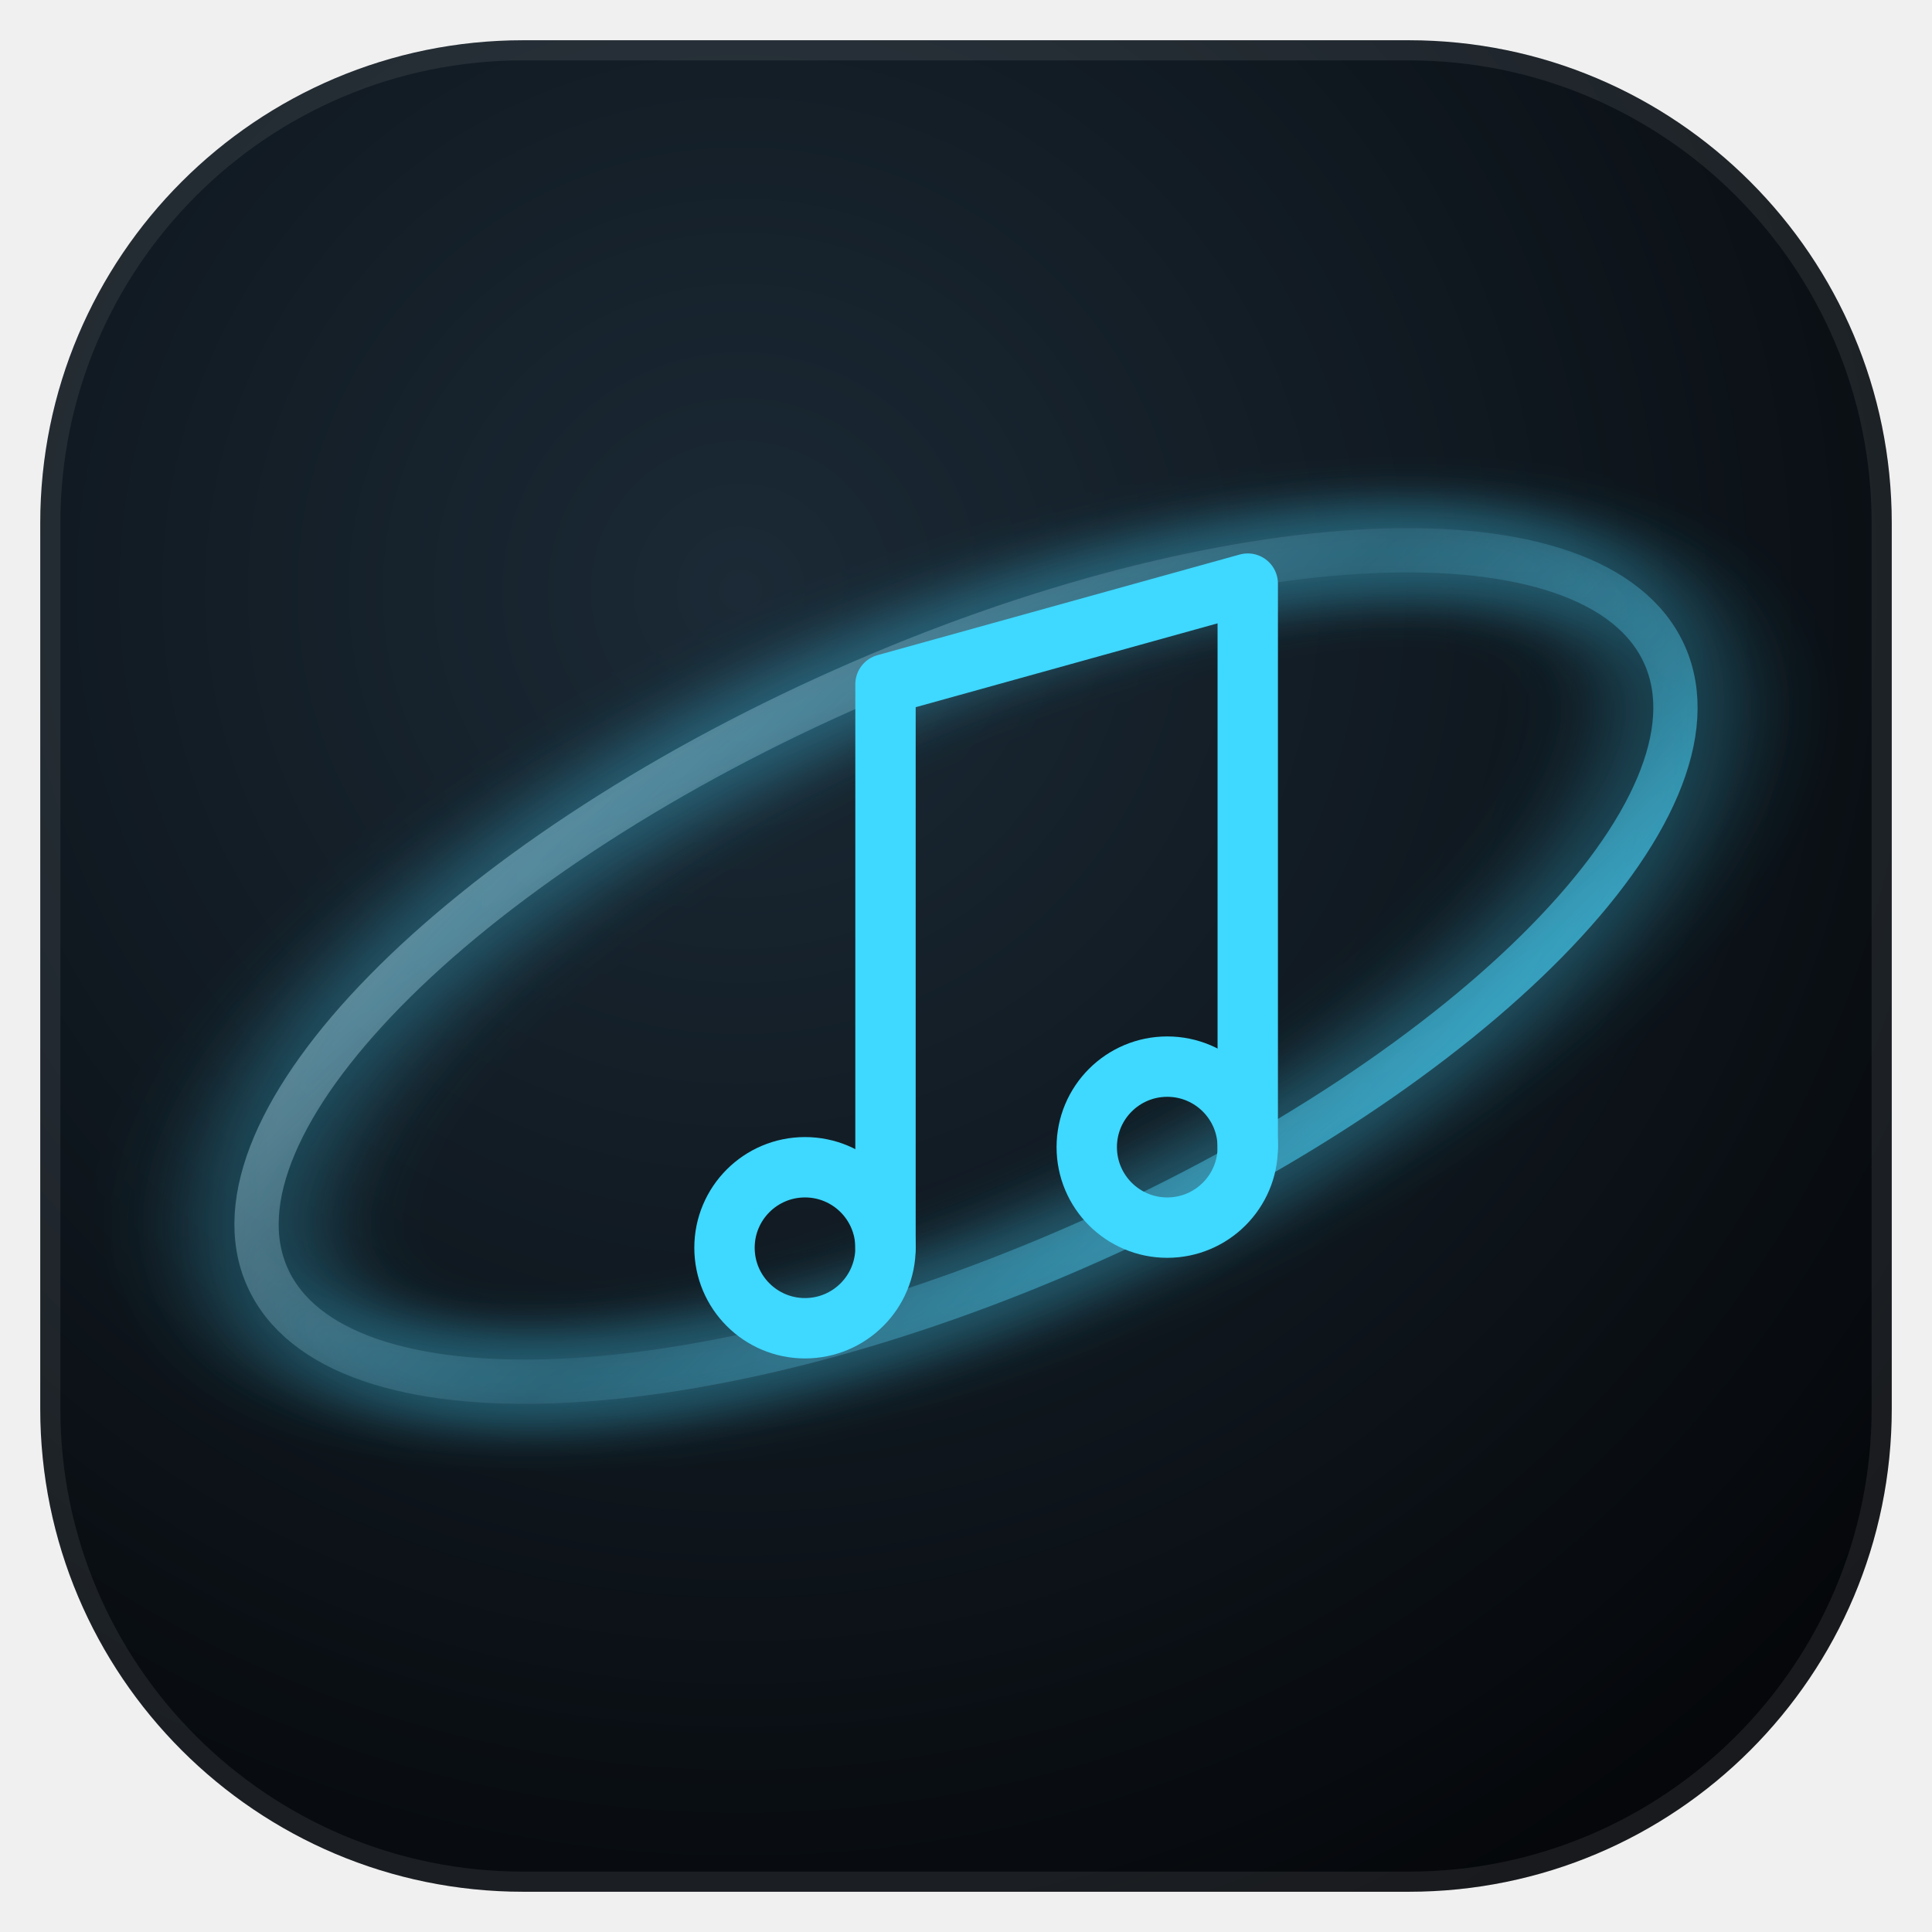
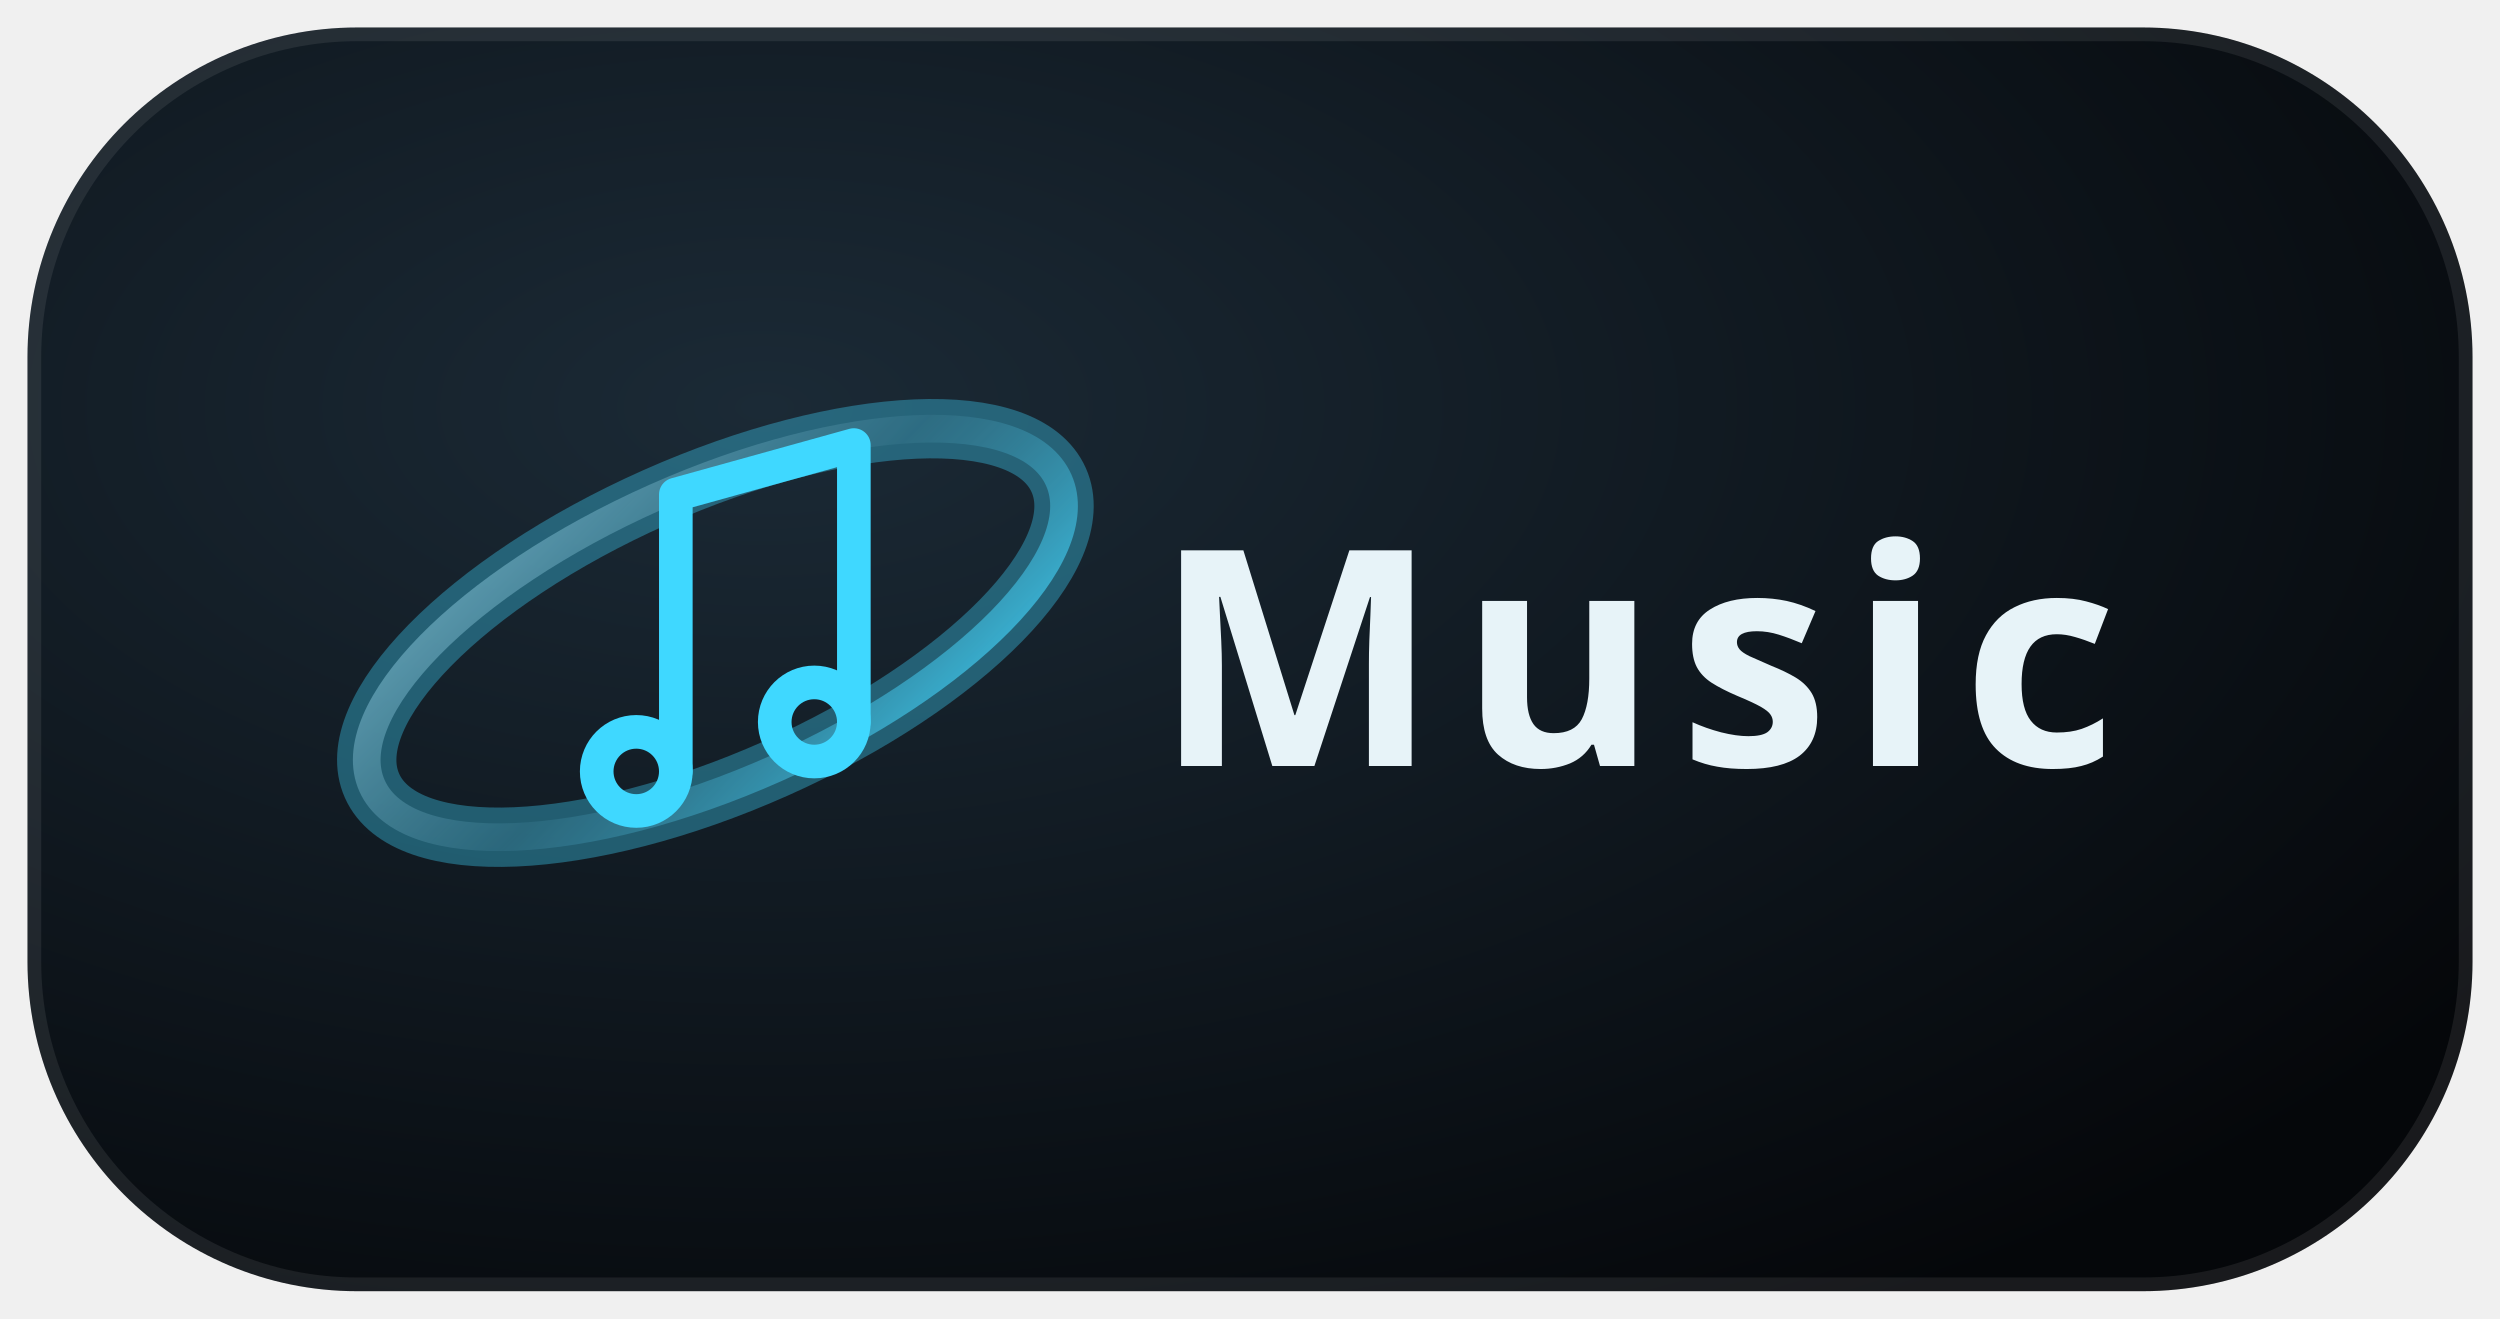
- <svg xmlns="http://www.w3.org/2000/svg" viewBox="0 0 96 96" role="img" aria-label="Music">
+ <svg xmlns="http://www.w3.org/2000/svg" viewBox="0 0 182 96" role="img" aria-label="Music">
  <defs>
-     <radialGradient id="glass" cx="38%" cy="30%" r="80%">
+     <radialGradient id="glass-music" cx="30%" cy="30%" r="85%">
      <stop offset="0" stop-color="#1b2a36" />
      <stop offset="1" stop-color="#05070a" />
    </radialGradient>
-     <linearGradient id="ring" x1="0" y1="0" x2="1" y2="1">
+     <linearGradient id="ring-music" x1="0" y1="0" x2="1" y2="1">
      <stop offset="0" stop-color="#d9e6ee" stop-opacity="0.55" />
      <stop offset="0.5" stop-color="#3a4a57" stop-opacity="0.35" />
      <stop offset="1" stop-color="#3fd8ff" stop-opacity="0.9" />
    </linearGradient>
  </defs>
-   <rect x="2" y="2" width="92" height="92" rx="24" fill="url(#glass)" />
-   <rect x="2.5" y="2.5" width="91" height="91" rx="23.5" fill="none" stroke="#ffffff" stroke-opacity="0.08" />
-   <ellipse cx="48" cy="48" rx="38" ry="15" transform="rotate(-24 48 48)" fill="none" stroke="url(#ring)" stroke-width="2.2" />
-   <ellipse cx="48" cy="48" rx="38" ry="15" transform="rotate(-24 48 48)" fill="none" stroke="#3fd8ff" stroke-opacity="0.35" stroke-width="5" stroke-linecap="round" style="filter:blur(2px)" />
-   <g fill="none" stroke="#3fd8ff" stroke-width="3" stroke-linecap="round" stroke-linejoin="round">
-     <path d="M44 62V34l18-5v28" />
-     <circle cx="40" cy="62" r="4" />
-     <circle cx="58" cy="57" r="4" />
+   <rect x="2" y="2" width="178" height="92" rx="24" fill="url(#glass-music)" />
+   <rect x="2.5" y="2.5" width="177" height="91" rx="23.5" fill="none" stroke="#ffffff" stroke-opacity="0.08" />
+   <g transform="translate(6 0) scale(0.72) translate(16 16)">
+     <ellipse cx="48" cy="48" rx="38" ry="15" transform="rotate(-24 48 48)" fill="none" stroke="url(#ring-music)" stroke-width="2.8" />
+     <ellipse cx="48" cy="48" rx="38" ry="15" transform="rotate(-24 48 48)" fill="none" stroke="#3fd8ff" stroke-opacity="0.35" stroke-width="6" stroke-linecap="round" />
+     <g fill="none" stroke="#3fd8ff" stroke-width="3.4" stroke-linecap="round" stroke-linejoin="round">
+       <path d="M44 62V34l18-5v28" />
+       <circle cx="40" cy="62" r="4" />
+       <circle cx="58" cy="57" r="4" />
+     </g>
  </g>
+   <text x="84" y="48" dominant-baseline="middle" font-family="Orbitron, 'Segoe UI', system-ui, sans-serif" font-size="22" font-weight="600" letter-spacing="1.5" fill="#e7f3f8">Music</text>
</svg>
